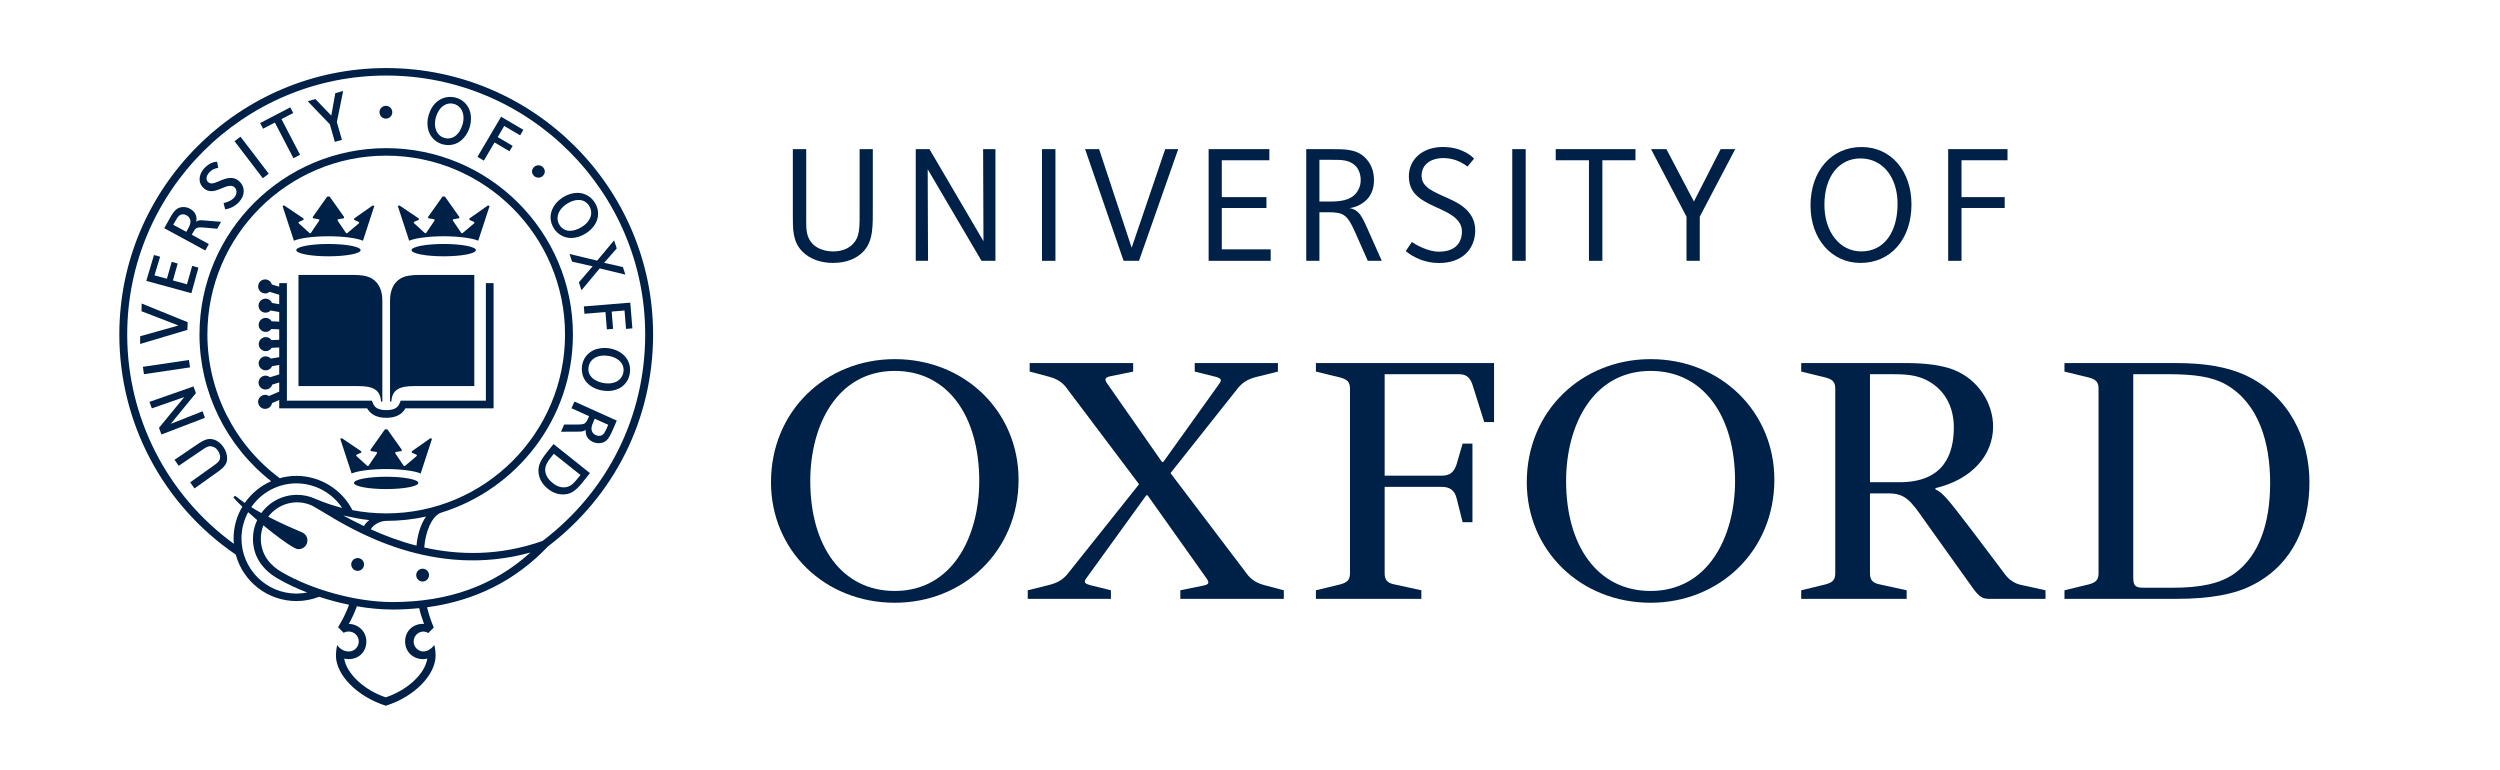
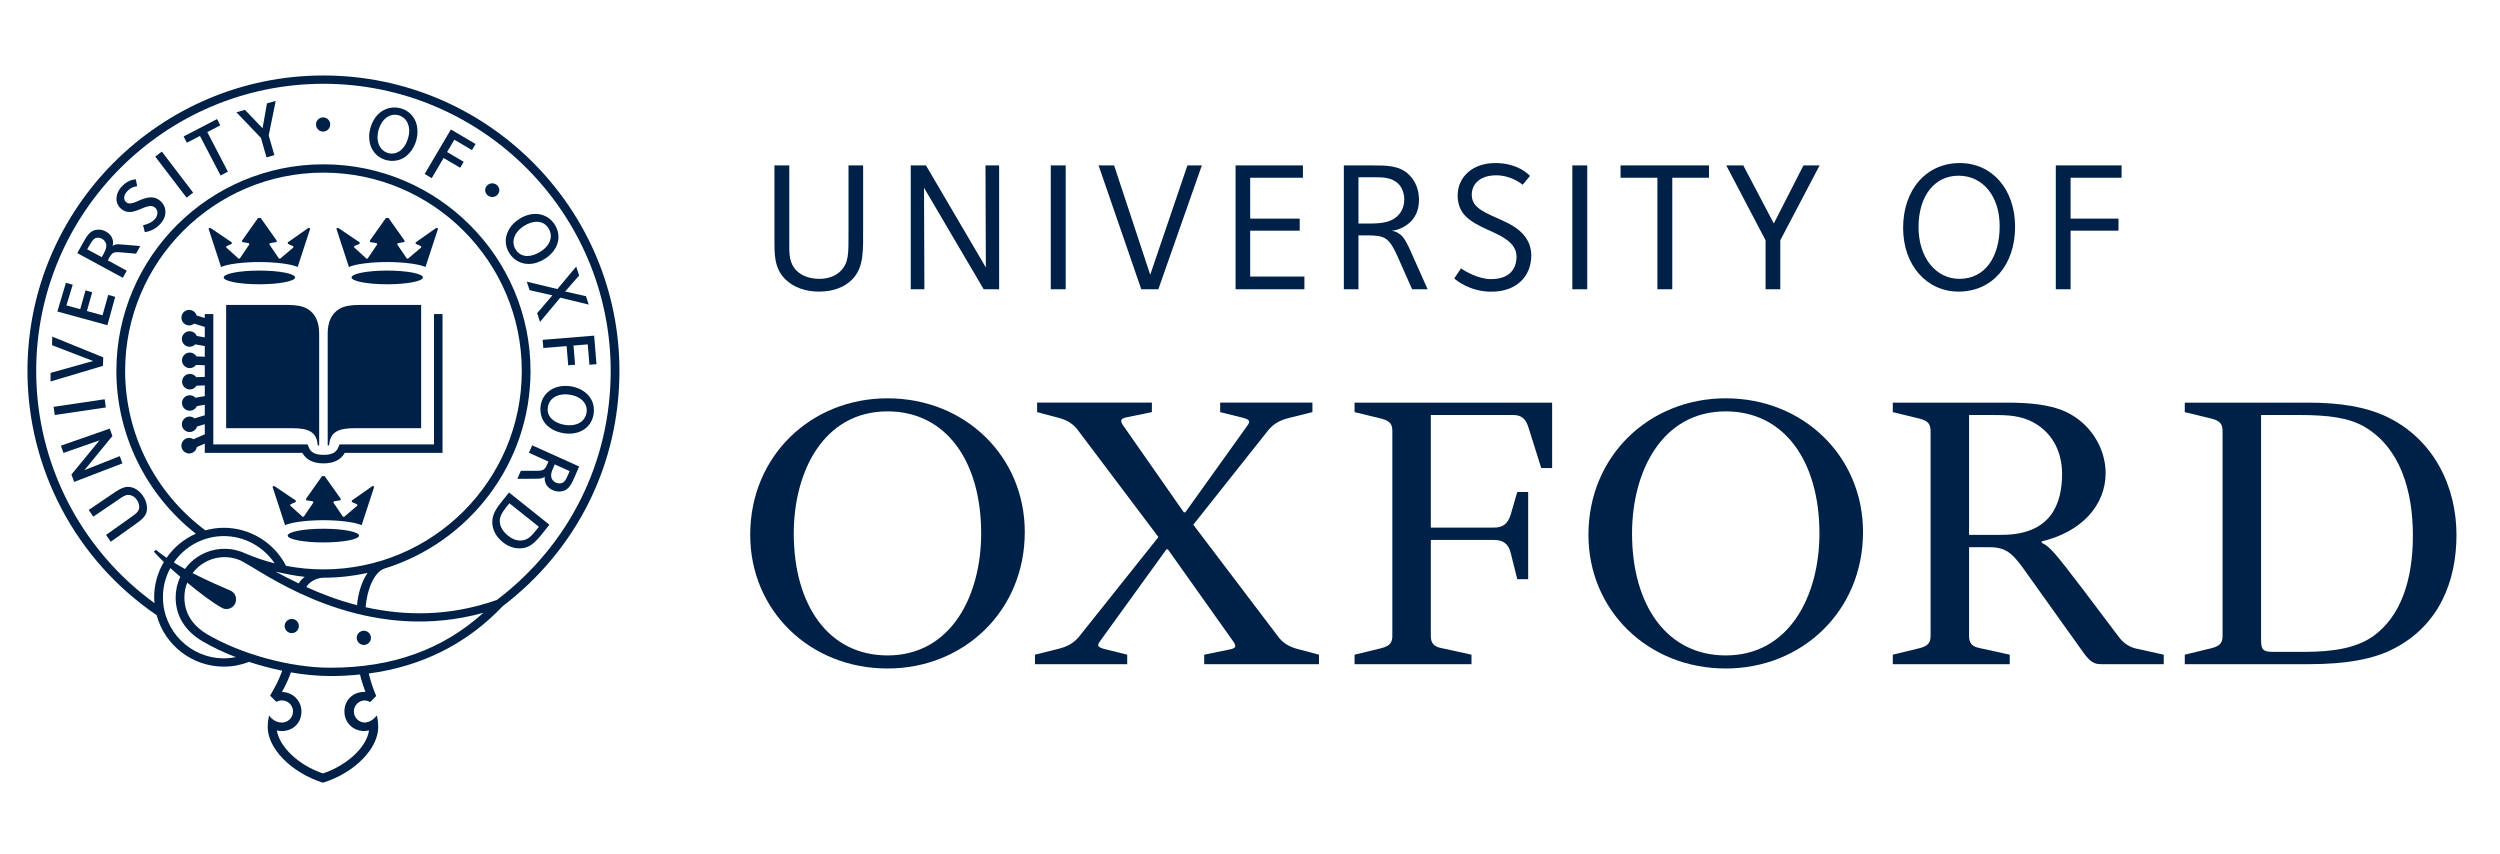
- <svg xmlns="http://www.w3.org/2000/svg" xmlns:xlink="http://www.w3.org/1999/xlink" xml:space="preserve" viewBox="0 0 264.349 81.339">
+ <svg xmlns="http://www.w3.org/2000/svg" xmlns:xlink="http://www.w3.org/1999/xlink" xml:space="preserve" viewBox="10 0 238.349 81.339">
  <defs>
    <path id="reuse-0" d="M0 0c-1.504 0-2.722-.234-2.722-.522 0-.289 1.218-.522 2.722-.522 1.503 0 2.722.233 2.722.522C2.722-.234 1.503 0 0 0" style="fill:#002147;fill-opacity:1;fill-rule:nonzero;stroke:none" />
    <path id="reuse-1" d="M0 0a.542.542 0 1 0-1.084 0A.542.542 0 0 0 0 0" style="fill:#002147;fill-opacity:1;fill-rule:nonzero;stroke:none" />
    <path id="reuse-2" d="M0 0z" style="fill:#002147;fill-opacity:1;fill-rule:nonzero;stroke:none" />
  </defs>
  <path d="M589.597 149.464H378.118v65.071h211.479v-65.071z" style="fill:transparent;fill-opacity:1;fill-rule:nonzero;stroke:none" transform="matrix(1.25 0 0 -1.25 -472.647 268.169)" />
  <path d="M0 0c0 5.484-2.658 9.31-7.143 9.31-4.876 0-7.15-4.595-7.15-9.31 0-5.481 2.661-9.304 7.15-9.304C-2.269-9.304 0-4.71 0 0m3.327.109c0-6.031-4.654-10.41-10.47-10.41-5.929 0-10.473 4.428-10.473 10.194 0 6.035 4.654 10.414 10.473 10.414 5.928 0 10.47-4.434 10.47-10.198" style="fill:#002147;fill-opacity:1;fill-rule:nonzero;stroke:none" transform="matrix(1.25 0 0 -1.25 103.544 50.858)" />
  <path d="M0 0c0 5.484-2.661 9.31-7.146 9.31-4.876 0-7.147-4.595-7.147-9.31 0-5.481 2.659-9.304 7.147-9.304C-2.273-9.304 0-4.71 0 0m3.324.109c0-6.031-4.655-10.41-10.47-10.41-5.93 0-10.473 4.428-10.473 10.194 0 6.035 4.655 10.414 10.473 10.414 5.927 0 10.47-4.434 10.47-10.198" style="fill:#002147;fill-opacity:1;fill-rule:nonzero;stroke:none" transform="matrix(1.25 0 0 -1.25 183.465 50.858)" />
  <path d="M0 0c-1.165 1.662-1.609 2.268-3.048 2.268H-4.6v-6.759c0-.555.222-.827.833-.94l2.27-.498v-.724h-8.92v.724l2.051.498c.608.163.83.385.83.94v15.623c0 .556-.222.776-.83.941l-2.051.499v.723h8.698c1.831 0 3.104-.168 4.156-.553 2.161-.834 3.379-2.887 3.379-4.821 0-2.441-1.828-4.494-4.875-5.206v-.111c.61-.282.942-.668 3.103-3.498l2.714-3.597c.388-.555.887-.884 1.497-.998l1.994-.44v-.724H5.485c-.554 0-.831.169-1.33.836L0 0zm-4.6 3.212h2.494c3.768 0 4.6 2.377 4.6 4.652 0 1.718-.777 3.325-2.55 4.099-.941.389-1.829.389-3.047.389H-4.6v-9.14z" style="fill:#002147;fill-opacity:1;fill-rule:nonzero;stroke:none" transform="matrix(1.25 0 0 -1.25 203.48 55.006)" />
  <path d="M0 0h.832v-6.65H0l-.499 1.993c-.167.724-.609.999-1.274.999h-4.821v-7.313c0-.554.222-.827.832-.94l2.271-.498v-.724h-8.919v.724l2.05.498c.609.163.832.386.832.94V4.653c0 .555-.223.775-.832.94l-2.05.5v.722H2.659V1.824h-.831L.887 4.82c-.222.773-.555 1.052-1.22 1.052h-6.261v-8.586h4.821c.665 0 1.052.273 1.274.997L0 0z" style="fill:#002147;fill-opacity:1;fill-rule:nonzero;stroke:none" transform="matrix(1.25 0 0 -1.25 154.656 46.906)" />
  <path d="M0 0v-17.172c0-.724.165-.893.887-.893h2.436c2.328 0 4.045.338 5.264 1.222 2.05 1.494 2.992 4.209 2.992 7.646 0 3.379-.942 6.7-3.711 8.308C6.705-.222 5.208 0 2.88 0H0zm-5.819-19.005v.724l2.051.498c.61.163.831.386.831.94v15.624c0 .555-.221.775-.831.94L-5.819.22v.723h9.365c2.548 0 4.376-.333 5.873-.998 3.767-1.718 5.485-5.429 5.485-9.085 0-3.551-1.33-6.871-4.709-8.643-1.551-.836-3.713-1.222-6.537-1.222h-9.477z" style="fill:#002147;fill-opacity:1;fill-rule:nonzero;stroke:none" transform="matrix(1.25 0 0 -1.25 225.57 39.566)" />
  <path d="M0 0v-.724h-7.036V0l1.77.441c.668.17 1.109.386 1.552.884l6.095 7.646-6.095 8.091c-.387.555-.884.83-1.496.997l-1.662.442v.723h8.754v-.723L0 18.115c-.666-.113-.5-.388-.169-.833l4.488-6.426h.111l4.599 6.426c.333.445.445.61-.166.777l-1.773.442v.723h7.036v-.723l-1.773-.442c-.663-.167-1.107-.386-1.552-.885L5.04 9.912l6.426-8.474c.39-.554.887-.827 1.496-.997L14.626 0v-.724H5.872V0l1.883.385c.666.113.554.329.222.781L3.101 8.035h-.11L-1.94 1.213c-.333-.442-.444-.602.166-.772L0 0z" style="fill:#002147;fill-opacity:1;fill-rule:nonzero;stroke:none" transform="matrix(1.25 0 0 -1.25 117.468 62.417)" />
  <path d="M0 0c-.551-.551-1.377-.918-2.531-.918-1.005 0-1.936.316-2.567.947-.861.86-.821 1.958-.821 3.131v5.548h1.131v-5.96c0-.754-.023-1.489.56-2.071.404-.404 1.025-.622 1.741-.622.699 0 1.261.241 1.61.592.648.647.607 1.354.607 3.061v5H.845V4.002C.845 2.213.917.917 0 0" style="fill:#002147;fill-opacity:1;fill-rule:nonzero;stroke:none" transform="matrix(1.25 0 0 -1.25 91.234 26.654)" />
  <path d="m0 0-4.552 7.745L-4.523 0h-1.04v9.449h1.159L.165 1.661.136 9.449h1.041V0H0z" style="fill:#002147;fill-opacity:1;fill-rule:nonzero;stroke:none" transform="matrix(1.25 0 0 -1.25 103.785 27.58)" />
  <path d="M466.262 201.92h1.137v-9.448h-1.137v9.448z" style="fill:#002147;fill-opacity:1;fill-rule:nonzero;stroke:none" transform="matrix(1.25 0 0 -1.25 -472.647 268.169)" />
  <path d="M0 0h-1.302l-3.257 9.448h1.185l2.755-8.341 2.838 8.341h1.1L0 0z" style="fill:#002147;fill-opacity:1;fill-rule:nonzero;stroke:none" transform="matrix(1.25 0 0 -1.25 120.436 27.579)" />
  <path d="M0 0v9.448h5.137v-.942H1.114V5.388h3.777v-.919H1.114V.97h4.135V0H0z" style="fill:#002147;fill-opacity:1;fill-rule:nonzero;stroke:none" transform="matrix(1.25 0 0 -1.25 127.8 27.579)" />
  <path d="m0 0-1.085 2.449c-.672 1.506-.979 1.661-2.349 1.661h-.658V0h-1.115v9.448h2.039c1.26 0 2.211.008 2.954-.735.473-.473.737-1.101.737-1.889 0-.657-.191-1.203-.586-1.624a2.525 2.525 0 0 0-1.515-.745c.332-.019.607-.199.785-.378.258-.256.445-.646.722-1.264L1.184 0H0zm-1.032 8.026c-.541.542-1.244.517-2.014.517h-1.046V5.014h.375c.954 0 1.981-.049 2.629.599.313.313.488.752.488 1.231 0 .532-.209.959-.432 1.182" style="fill:#002147;fill-opacity:1;fill-rule:nonzero;stroke:none" transform="matrix(1.25 0 0 -1.25 144.63 27.579)" />
  <path d="M506.042 201.92h1.137v-9.448h-1.137v9.448z" style="fill:#002147;fill-opacity:1;fill-rule:nonzero;stroke:none" transform="matrix(1.25 0 0 -1.25 -472.647 268.169)" />
  <path d="M0 0v-8.506h-1.135V0h-2.81v.942H2.8V0H0z" style="fill:#002147;fill-opacity:1;fill-rule:nonzero;stroke:none" transform="matrix(1.25 0 0 -1.25 169.434 16.946)" />
  <path d="M0 0v-3.734h-1.122V0l-2.999 5.714h1.299l2.328-4.431 2.262 4.431h1.231L0 0z" style="fill:#002147;fill-opacity:1;fill-rule:nonzero;stroke:none" transform="matrix(1.25 0 0 -1.25 179.732 22.911)" />
  <path d="M0 0c-2.445 0-4.233 2.02-4.233 4.86 0 2.918 1.769 4.945 4.321 4.945 2.472 0 4.219-2.006 4.219-4.858C4.307 2.022 2.557 0 0 0m-.004 8.84c-1.851 0-3.053-1.564-3.053-3.92C-3.057 2.572-1.718.974.057.974c1.975 0 3.074 1.68 3.074 4.02C3.131 7.3 1.833 8.84-.004 8.84" style="fill:#002147;fill-opacity:1;fill-rule:nonzero;stroke:none" transform="matrix(1.25 0 0 -1.25 196.734 27.802)" />
  <path d="M0 0v-3.118h3.653v-.919H0v-4.469h-1.128V.942H3.89V0H0z" style="fill:#002147;fill-opacity:1;fill-rule:nonzero;stroke:none" transform="matrix(1.25 0 0 -1.25 207.41 16.946)" />
  <path d="M0 0c0 1.452 1.168 2.485 2.875 2.485 1.728 0 2.557-.892 2.641-.984L4.962.83c-.212.163-.968.719-2.013.719-1.205 0-1.872-.63-1.872-1.485 0-.414.169-.712.442-.957.324-.29.797-.505 1.306-.74.634-.291 1.502-.618 2.084-1.222.402-.417.706-.96.706-1.705 0-1.571-1.09-2.768-3.051-2.768-1.672 0-2.726.921-2.825 1.013l.52.766c.268-.199 1.318-.82 2.277-.82 1.422 0 1.954.779 1.954 1.717 0 .437-.198.788-.493 1.07-.441.424-1.108.709-1.747 1.001-.635.29-1.246.594-1.679 1.049C.285-1.233 0-.743 0 0" style="fill:#002147;fill-opacity:1;fill-rule:nonzero;stroke:none" transform="matrix(1.25 0 0 -1.25 148.972 18.65)" />
  <path d="M0 0c0 .835-.283 1.51-.895 1.869-.383.225-.902.299-1.542.299h-4.658v-9.403h5.069c1.169 0 1.856-.263 1.915-1.311H0V0z" style="fill:#002147;fill-opacity:1;fill-rule:nonzero;stroke:none" transform="matrix(1.25 0 0 -1.25 40.429 31.782)" />
  <path d="M0 0c0 .835.283 1.51.895 1.869.384.225.903.299 1.544.299h4.689v-9.403H2.027C.859-7.235.172-7.498.112-8.546H0V0z" style="fill:#002147;fill-opacity:1;fill-rule:nonzero;stroke:none" transform="matrix(1.25 0 0 -1.25 41.242 31.782)" />
  <path d="M0 0v-9.941h-7.208l-.082-.203c-.125-.31-.35-.597-1.136-.597-.786 0-1.01.287-1.136.597l-.082.203h-7.189V0h-.65v-.303l-.624.192a.59.59 0 0 1-1.157-.166c0-.328.266-.593.592-.593.143 0 .272.053.374.137l.815-.25v-.799l-.612.11a.592.592 0 1 1-.116-.64l.728-.131v-.814l-.64.028a.59.59 0 0 1-1.098-.303.592.592 0 0 1 1.071-.347l.667-.029v-.885l-.654-.024a.593.593 0 1 1-.481-.935c.214 0 .4.115.504.285l.631.023v-.816l-.715-.123a.59.59 0 0 1-1.023-.404.593.593 0 0 1 1.135-.236l.603.103v-.801l-.782-.238a.589.589 0 0 1-.967-.455.592.592 0 0 1 1.158-.167l.591.181v-.775l-.864-.373a.593.593 0 1 1 .257-.597l.607.262v-.708h7.438c.303-.527.826-.8 1.619-.8s1.317.273 1.618.8H.65V0H0z" style="fill:#002147;fill-opacity:1;fill-rule:nonzero;stroke:none" transform="matrix(1.25 0 0 -1.25 51.378 29.94)" />
  <use xlink:href="#reuse-0" style="fill:#002147;fill-opacity:1;fill-rule:nonzero;stroke:none" transform="matrix(1.25 0 0 -1.25 34.728 25.797)" />
  <path d="m0 0-1.571-1.104-.013-.112.373-.168c.074-.037.074-.096.037-.132l-.987-.833-.094.008-.699 1.03c-.049.067-.031.134.054.148l.469.077v.118L-3.648.751h-.2L-5.065-.968v-.118l.47-.077c.084-.014.101-.081.053-.148l-.7-1.03-.092-.008-.923.833c-.037.036-.037.095.037.132l.374.168-.014.112L-7.497 0l-.132-.052.96-2.936c.489.219 1.609.373 2.92.379 1.313-.006 2.433-.16 2.921-.379L.133-.052 0 0z" style="fill:#002147;fill-opacity:1;fill-rule:nonzero;stroke:none" transform="matrix(1.25 0 0 -1.25 39.413 21.72)" />
  <use xlink:href="#reuse-0" style="fill:#002147;fill-opacity:1;fill-rule:nonzero;stroke:none" transform="matrix(1.25 0 0 -1.25 40.83 50.41)" />
  <path d="m0 0-1.571-1.105-.013-.112.373-.167c.074-.037.074-.096.037-.132l-.987-.834-.094.009-.699 1.03c-.048.067-.031.134.054.148l.469.076v.119L-3.648.751h-.2L-5.065-.968v-.119l.47-.076c.084-.014.101-.081.053-.148l-.7-1.03-.093-.009-.921.834c-.038.036-.038.095.036.132l.374.167-.014.112L-7.497 0l-.133-.052.962-2.937c.488.22 1.608.374 2.92.38 1.312-.006 2.433-.16 2.92-.38L.133-.052 0 0z" style="fill:#002147;fill-opacity:1;fill-rule:nonzero;stroke:none" transform="matrix(1.25 0 0 -1.25 45.515 46.333)" />
  <path d="M0 0c-1.505 0-2.723-.234-2.723-.522 0-.289 1.218-.522 2.723-.522 1.502 0 2.721.233 2.721.522C2.721-.234 1.502 0 0 0" style="fill:#002147;fill-opacity:1;fill-rule:nonzero;stroke:none" transform="matrix(1.25 0 0 -1.25 46.92 25.797)" />
  <path d="m0 0-1.571-1.104-.014-.112.374-.168c.073-.037.074-.096.036-.132l-.987-.833-.093.008-.699 1.03c-.049.067-.031.134.053.148l.469.077v.118L-3.649.751h-.199L-5.065-.968v-.118l.469-.077c.085-.014.102-.081.054-.148l-.699-1.03-.094-.008-.922.844c-.037.035-.037.095.037.132l.374.157-.014.112L-7.497 0l-.133-.052.961-2.936c.488.219 1.608.373 2.921.379 1.312-.006 2.432-.16 2.919-.379L.133-.052 0 0z" style="fill:#002147;fill-opacity:1;fill-rule:nonzero;stroke:none" transform="matrix(1.25 0 0 -1.25 51.603 21.72)" />
  <g style="fill:transparent;fill-opacity:1">
    <path d="M0 0c0-.184.046-.22.145-.22.179 0 .359.197.359.564 0 .446-.226.57-.402.57C.054.914.027.908.013.899.002.896 0 .848 0 .796V0zm.102 1.018c.255 0 .467-.05.605-.185A.597.597 0 0 0 .885.408C.885-.108.494-.33.014-.33H-.52v.081c.151.013.168.027.168.251v.684c0 .224-.017.239-.152.251v.081h.606z" style="fill:transparent;fill-opacity:1;fill-rule:nonzero;stroke:none" transform="matrix(1.25 0 0 -1.25 32.937 32.209)" />
  </g>
  <g style="fill:transparent;fill-opacity:1">
    <path d="M0 0c0-.376.141-.649.344-.649.179 0 .276.172.276.547C.62.315.471.545.292.545.133.545 0 .362 0 0m1.006-.035c0-.444-.303-.722-.701-.722a.664.664 0 0 0-.69.686c0 .336.224.724.719.724.379 0 .672-.278.672-.688" style="fill:transparent;fill-opacity:1;fill-rule:nonzero;stroke:none" transform="matrix(1.25 0 0 -1.25 34.75 31.714)" />
  </g>
  <g style="fill:transparent;fill-opacity:1">
    <path d="M0 0v-.081c-.158-.015-.166-.023-.16-.241l.021-.694c.006-.23.011-.236.16-.251v-.081h-.649v.081c.155.015.161.021.159.251l-.005.73h-.009l-.4-1.039h-.112l-.38.966h-.004l-.014-.46a2.388 2.388 0 0 1 .004-.342c.008-.077.054-.096.188-.106v-.081h-.511v.081c.099.009.138.029.151.106.011.064.023.174.033.363l.022.418c.016.261-.001.284-.165.299V0h.487l.363-.821.317.821H0z" style="fill:transparent;fill-opacity:1;fill-rule:nonzero;stroke:none" transform="matrix(1.25 0 0 -1.25 38.296 30.936)" />
  </g>
  <g style="fill:transparent;fill-opacity:1">
    <path d="M0 0c0-.224.016-.238.159-.251v-.081h-.671v.081c.143.013.16.027.16.251v.684c0 .224-.017.239-.16.251v.081h.671V.935C.016.923 0 .908 0 .684V0z" style="fill:transparent;fill-opacity:1;fill-rule:nonzero;stroke:none" transform="matrix(1.25 0 0 -1.25 39.137 32.206)" />
  </g>
  <g style="fill:transparent;fill-opacity:1">
    <path d="M0 0h-.178l-.767.979H-.95V.597c0-.217.009-.331.017-.396.01-.073.066-.099.203-.106v-.08h-.516v.08c.091.005.145.033.156.106.008.065.016.179.016.396v.382c0 .153-.004.18-.046.238-.03.044-.082.058-.157.064v.081h.458l.69-.86h.005v.277c0 .218-.009.332-.017.396-.01.073-.067.1-.203.106v.081h.528v-.081c-.103-.004-.157-.033-.168-.106A3.376 3.376 0 0 1 0 .779V0z" style="fill:transparent;fill-opacity:1;fill-rule:nonzero;stroke:none" transform="matrix(1.25 0 0 -1.25 34.964 35.748)" />
  </g>
  <g style="fill:transparent;fill-opacity:1">
    <path d="m0 0-.413 1.08c-.068.178-.109.189-.209.201v.081h.669v-.081l-.07-.008c-.077-.008-.077-.027-.054-.1.037-.116.201-.524.278-.727.064.176.197.572.23.669.043.127.031.15-.062.16l-.063.006v.081h.503v-.081C.69 1.267.661 1.256.58 1.067A31.477 31.477 0 0 1 .159 0H0z" style="fill:transparent;fill-opacity:1;fill-rule:nonzero;stroke:none" transform="matrix(1.25 0 0 -1.25 36.014 35.748)" />
  </g>
  <g style="fill:transparent;fill-opacity:1">
    <path d="M0 0c.043-.12.165-.35.369-.35.108 0 .191.07.191.205 0 .122-.081.191-.208.249L.321.118C.152.197-.041.305-.041.526c0 .235.169.426.495.426.064 0 .13-.009.191-.025.047-.013.08-.021.107-.03C.76.817.775.715.798.574L.707.56C.661.697.589.844.425.844A.177.177 0 0 1 .244.663C.244.56.326.5.458.439l.045-.02C.695.332.858.226.858-.017c0-.254-.205-.441-.526-.441a.736.736 0 0 0-.224.035 1.004 1.004 0 0 0-.13.05c-.017.095-.044.207-.069.346L0 0z" style="fill:transparent;fill-opacity:1;fill-rule:nonzero;stroke:none" transform="matrix(1.25 0 0 -1.25 37.183 35.196)" />
  </g>
  <g style="fill:transparent;fill-opacity:1">
    <path d="M0 0c0-.224.016-.238.16-.251v-.081h-.672v.081c.143.013.16.027.16.251v.684c0 .224-.017.239-.16.251v.081H.16V.935C.016.923 0 .908 0 .684V0z" style="fill:transparent;fill-opacity:1;fill-rule:nonzero;stroke:none" transform="matrix(1.25 0 0 -1.25 33.812 38.425)" />
  </g>
  <g style="fill:transparent;fill-opacity:1">
    <path d="M0 0c0-.108.004-.159.041-.178a.34.34 0 0 1 .145-.019c.067 0 .157.006.2.06a.537.537 0 0 1 .101.205l.09-.014a5.013 5.013 0 0 0-.075-.359H-.526v.081c.157.013.174.027.174.251v.684c0 .224-.017.238-.156.251v.081h.674V.962C.017.949 0 .935 0 .711V0z" style="fill:transparent;fill-opacity:1;fill-rule:nonzero;stroke:none" transform="matrix(1.25 0 0 -1.25 34.838 38.458)" />
  </g>
  <g style="fill:transparent;fill-opacity:1">
    <path d="M0 0c0-.108.004-.159.041-.178a.336.336 0 0 1 .145-.019c.067 0 .156.006.199.06a.523.523 0 0 1 .101.205l.09-.014a4.518 4.518 0 0 0-.075-.359H-.527v.081c.158.013.174.027.174.251v.684c0 .224-.016.238-.155.251v.081h.673V.962C.016.949 0 .935 0 .711V0z" style="fill:transparent;fill-opacity:1;fill-rule:nonzero;stroke:none" transform="matrix(1.25 0 0 -1.25 36.284 38.458)" />
  </g>
  <g style="fill:transparent;fill-opacity:1">
    <path d="m0 0-.412 1.08c-.069.178-.111.189-.21.201v.081h.67v-.081l-.071-.008c-.077-.008-.077-.027-.053-.1.037-.116.201-.524.277-.727.064.176.197.572.23.669.044.127.032.15-.062.16l-.062.006v.081h.501v-.081C.69 1.267.661 1.256.58 1.067A32.308 32.308 0 0 1 .16 0H0z" style="fill:transparent;fill-opacity:1;fill-rule:nonzero;stroke:none" transform="matrix(1.25 0 0 -1.25 37.522 38.857)" />
  </g>
  <g style="fill:transparent;fill-opacity:1">
    <path d="M0 0v-.081c-.158-.015-.166-.023-.16-.241l.021-.694c.006-.23.011-.236.16-.251v-.081h-.649v.081c.155.015.161.021.159.251l-.006.73h-.008l-.401-1.039h-.111l-.379.966h-.004l-.015-.46a2.388 2.388 0 0 1 .004-.342c.008-.077.053-.096.188-.106v-.081h-.511v.081c.099.009.138.029.151.106.011.064.023.174.033.363l.022.418c.016.261-.001.284-.165.299V0h.487l.363-.821.317.821H0z" style="fill:transparent;fill-opacity:1;fill-rule:nonzero;stroke:none" transform="matrix(1.25 0 0 -1.25 44.482 30.936)" />
  </g>
  <g style="fill:transparent;fill-opacity:1">
    <path d="M0 0c0-.224.017-.238.16-.251v-.081h-.672v.081c.143.013.16.027.16.251v.684c0 .224-.017.239-.16.251v.081H.16V.935C.017.923 0 .908 0 .684V0z" style="fill:transparent;fill-opacity:1;fill-rule:nonzero;stroke:none" transform="matrix(1.25 0 0 -1.25 45.323 32.206)" />
  </g>
  <g style="fill:transparent;fill-opacity:1">
    <path d="M0 0h-.178l-.767.979h-.004V.597c0-.217.008-.332.017-.396.01-.073.066-.099.203-.106v-.08h-.517v.08c.091.005.146.033.156.106.008.064.017.179.017.396v.382c0 .153-.004.18-.046.238-.031.043-.083.058-.157.064v.081h.457l.691-.86h.003v.277c0 .218-.007.332-.015.396-.012.073-.067.1-.204.106v.081h.529v-.081c-.104-.004-.158-.033-.168-.106A3.288 3.288 0 0 1 0 .779V0z" style="fill:transparent;fill-opacity:1;fill-rule:nonzero;stroke:none" transform="matrix(1.25 0 0 -1.25 47.25 32.639)" />
  </g>
  <g style="fill:transparent;fill-opacity:1">
    <path d="M0 0h.265L.134.396H.128L0 0zm.262-.45.063.009c.077.01.081.031.054.105l-.075.212h-.34l-.062-.199c-.027-.09-.027-.11.068-.121L.03-.45v-.081h-.483v.081c.107.015.138.023.206.197L.168.819.31.848.452.456C.54.209.629-.035.708-.247c.067-.18.104-.19.206-.203v-.081H.262v.081z" style="fill:transparent;fill-opacity:1;fill-rule:nonzero;stroke:none" transform="matrix(1.25 0 0 -1.25 48.006 31.958)" />
  </g>
  <g style="fill:transparent;fill-opacity:1">
    <path d="M0 0c0-.224.016-.238.19-.251v-.081h-.725v.081c.165.013.182.027.182.251v.908h-.035c-.139 0-.195-.025-.228-.063A.495.495 0 0 1-.692.644H-.78c.008.175.021.318.025.423h.064c.031-.047.053-.051.108-.051h.827c.055 0 .064.012.097.051h.065C.408.98.418.804.429.651L.337.644C.307.769.284.823.253.858.217.896.148.908.049.908H0V0z" style="fill:transparent;fill-opacity:1;fill-rule:nonzero;stroke:none" transform="matrix(1.25 0 0 -1.25 44.461 35.315)" />
  </g>
  <g style="fill:transparent;fill-opacity:1">
    <path d="M0 0c0-.224.017-.238.159-.251v-.081h-.671v.081c.143.013.16.027.16.251v.684c0 .224-.017.238-.16.251v.081h.671V.935C.017.922 0 .908 0 .684V0z" style="fill:transparent;fill-opacity:1;fill-rule:nonzero;stroke:none" transform="matrix(1.25 0 0 -1.25 45.818 35.315)" />
  </g>
  <g style="fill:transparent;fill-opacity:1">
    <path d="M0 0c0-.376.141-.649.344-.649.179 0 .276.172.276.547C.62.315.471.545.292.545.133.545 0 .362 0 0m1.006-.036c0-.443-.303-.721-.701-.721a.664.664 0 0 0-.69.686c0 .336.223.724.719.724.379 0 .672-.278.672-.689" style="fill:transparent;fill-opacity:1;fill-rule:nonzero;stroke:none" transform="matrix(1.25 0 0 -1.25 46.715 34.823)" />
  </g>
  <g style="fill:transparent;fill-opacity:1">
    <path d="M0 0v-.081c-.158-.014-.166-.023-.16-.24l.021-.695c.006-.23.01-.236.159-.251v-.08h-.648v.08c.155.015.162.021.159.251l-.006.73h-.008l-.4-1.039h-.112l-.379.966h-.005l-.014-.46a2.246 2.246 0 0 1 .004-.342c.008-.076.053-.095.189-.106v-.08h-.513v.08c.1.009.14.03.152.106.011.065.023.174.033.363l.022.419c.015.261 0 .284-.165.298V0h.487l.363-.821.317.821H0z" style="fill:transparent;fill-opacity:1;fill-rule:nonzero;stroke:none" transform="matrix(1.25 0 0 -1.25 45.226 37.155)" />
  </g>
  <g style="fill:transparent;fill-opacity:1">
    <path d="M0 0c0 .224-.017.238-.155.251v.081h.982L.85-.01.759-.017C.738.085.715.143.682.176.649.211.58.224.471.224H.435c-.078 0-.083 0-.083-.073v-.4h.104c.178 0 .185.013.206.17h.09v-.489h-.09c-.021.182-.028.195-.206.195H.352v-.338c0-.108.005-.159.042-.178a.338.338 0 0 1 .145-.019c.083 0 .175.012.22.062a.597.597 0 0 1 .102.214l.09-.015a2.541 2.541 0 0 0-.072-.369H-.176v.081c.159.013.176.027.176.251V0z" style="fill:transparent;fill-opacity:1;fill-rule:nonzero;stroke:none" transform="matrix(1.25 0 0 -1.25 45.627 37.57)" />
  </g>
  <g style="fill:transparent;fill-opacity:1">
    <path d="M0 0h.266L.135.396H.128L0 0zm.264-.45.062.009c.076.01.081.031.054.105l-.076.212h-.339l-.063-.199c-.027-.09-.027-.11.069-.121L.03-.45v-.081h-.481v.081c.104.014.137.023.204.197L.168.819l.144.029.139-.392C.541.209.63-.035.709-.247c.067-.18.104-.19.205-.203v-.081h-.65v.081z" style="fill:transparent;fill-opacity:1;fill-rule:nonzero;stroke:none" transform="matrix(1.25 0 0 -1.25 47.397 38.176)" />
  </g>
  <use xlink:href="#reuse-1" style="fill:#002147;fill-opacity:1;fill-rule:nonzero;stroke:none" transform="matrix(1.25 0 0 -1.25 38.494 59.685)" />
  <use xlink:href="#reuse-1" style="fill:#002147;fill-opacity:1;fill-rule:nonzero;stroke:none" transform="matrix(1.25 0 0 -1.25 45.366 60.812)" />
  <use xlink:href="#reuse-2" style="fill:#002147;fill-opacity:1;fill-rule:nonzero;stroke:none" transform="matrix(1.25 0 0 -1.25 19.033 22.732)" />
  <use xlink:href="#reuse-2" style="fill:#002147;fill-opacity:1;fill-rule:nonzero;stroke:none" transform="matrix(1.25 0 0 -1.25 47.506 10.486)" />
  <use xlink:href="#reuse-2" style="fill:#002147;fill-opacity:1;fill-rule:nonzero;stroke:none" transform="matrix(1.25 0 0 -1.25 58.44 23.95)" />
  <use xlink:href="#reuse-2" style="fill:#002147;fill-opacity:1;fill-rule:nonzero;stroke:none" transform="matrix(1.25 0 0 -1.25 63.71 45.988)" />
  <path d="M0 0a.543.543 0 1 0-1.085.001A.543.543 0 0 0 0 0" style="fill:#002147;fill-opacity:1;fill-rule:nonzero;stroke:none" transform="matrix(1.25 0 0 -1.25 41.482 11.84)" />
  <path d="M0 0a.544.544 0 0 0-1.084.046A.542.542 0 0 0 0 0" style="fill:#002147;fill-opacity:1;fill-rule:nonzero;stroke:none" transform="matrix(1.25 0 0 -1.25 57.608 18.184)" />
  <path d="M0 0c.208-.3.314-.621.313-.953-.001-.379-.127-.686-.805-1.155l-1.957-1.395-.361.518 2.038 1.451c.346.239.493.414.494.687a.973.973 0 0 1-.189.544c-.196.282-.448.373-.669.373-.202 0-.418-.141-.804-.41l-1.841-1.249-.353.509L-2.383.107c.488.342.876.577 1.237.576C-.62.682-.236.34 0 0" style="fill:#002147;fill-opacity:1;fill-rule:nonzero;stroke:none" transform="matrix(1.25 0 0 -1.25 23.623 47.27)" />
  <path d="m0 0 3.724 1.306.206-.564-2.131-2.603L4.492-.796l.201-.55L1.011-2.76l-.206.564L2.947.411.2-.55 0 0z" style="fill:#002147;fill-opacity:1;fill-rule:nonzero;stroke:none" transform="matrix(1.25 0 0 -1.25 15.804 42.494)" />
  <path d="m0 0 3.898.578.093-.624L.093-.624 0 0z" style="fill:#002147;fill-opacity:1;fill-rule:nonzero;stroke:none" transform="matrix(1.25 0 0 -1.25 15.107 38.787)" />
  <path d="m0 0 .015.654L3.906-.927l-.028-.649-3.995-1.191.004.655 3.24.908L0 0z" style="fill:#002147;fill-opacity:1;fill-rule:nonzero;stroke:none" transform="matrix(1.25 0 0 -1.25 14.963 32.912)" />
  <path d="M0 0c.231.42.396.579.64.578a.666.666 0 0 0 .622-.45.553.553 0 0 0 .023-.17c-.002-.234-.132-.47-.269-.716L.935-.904l-1.11.597L0 0zm.701 1.194C.144 1.193-.114.874-.469.232l-.463-.829L2.54-2.481l.299.542-1.442.788.084.155c.243.44.327.506.946.454l1.124-.1.321.583-1.295.11c-.261.024-.466.044-.632-.005a.674.674 0 0 1-.187-.095c.015.07.042.139.043.21 0 .111-.015.221-.049.321-.075.232-.24.419-.49.557a1.135 1.135 0 0 1-.561.155" style="fill:#002147;fill-opacity:1;fill-rule:nonzero;stroke:none" transform="matrix(1.25 0 0 -1.25 18.533 23.384)" />
  <path d="m0 0 .502.382L2.893-2.75l-.502-.382L0 0z" style="fill:#002147;fill-opacity:1;fill-rule:nonzero;stroke:none" transform="matrix(1.25 0 0 -1.25 24.8 14.93)" />
  <path d="m0 0 2.55 1.327.248-.478-.992-.517 1.571-3.017-.559-.291L1.246.041l-.997-.52L0 0z" style="fill:#002147;fill-opacity:1;fill-rule:nonzero;stroke:none" transform="matrix(1.25 0 0 -1.25 27.506 13.01)" />
  <path d="m0 0 .665.185L.13-2.451l.433-1.497-.601-.173-.423 1.485-1.872 1.953.648.188 1.346-1.403L0 0z" style="fill:#002147;fill-opacity:1;fill-rule:nonzero;stroke:none" transform="matrix(1.25 0 0 -1.25 35.455 9.852)" />
  <path d="m0 0 2.001 3.395 1.883-1.109-.274-.465-1.345.793-.553-.94L2.977.929 2.71.474l-1.265.746L.539-.318 0 0z" style="fill:#002147;fill-opacity:1;fill-rule:nonzero;stroke:none" transform="matrix(1.25 0 0 -1.25 50.486 16.587)" />
  <path d="m0 0 1.435 1.717.223-.68L.59-.185l1.587-.357.21-.64-2.171.525-1.542-1.848-.219.668L-.382-.48l-1.74.397-.212.646L0 0z" style="fill:#002147;fill-opacity:1;fill-rule:nonzero;stroke:none" transform="matrix(1.25 0 0 -1.25 63.142 27.56)" />
  <path d="m0 0 3.928.32.178-2.178-.538-.044-.126 1.555-1.087-.088.119-1.464-.525-.043-.12 1.464L.051-.623 0 0z" style="fill:#002147;fill-opacity:1;fill-rule:nonzero;stroke:none" transform="matrix(1.25 0 0 -1.25 61.735 32.4)" />
  <path d="M0 0c-.768 0-1.664.418-1.664 1.192 0 .28.097.657.444.909.233.17.537.26.878.26.391 0 1.096-.11 1.466-.62a.993.993 0 0 0 .191-.597A1.1 1.1 0 0 0 .869.249C.64.083.338 0 0 0m-.311 3.003c-.455 0-.874-.123-1.205-.363-.594-.431-.702-1.051-.702-1.413 0-1.332 1.251-1.865 2.191-1.865.452 0 .865.123 1.191.359.664.48.7 1.203.7 1.435 0 1.163-1.068 1.847-2.175 1.847" style="fill:#002147;fill-opacity:1;fill-rule:nonzero;stroke:none" transform="matrix(1.25 0 0 -1.25 64.294 40.546)" />
  <path d="M0 0a1.01 1.01 0 0 0-.893.496 1.042 1.042 0 0 0-.168.561c-.003.446.28.903.797 1.231.342.217.678.324.978.323.38 0 .689-.167.895-.493.122-.192.178-.396.178-.6 0-.435-.276-.862-.775-1.178C.662.118.309 0 0 0m.614 3.211c-.399 0-.823-.127-1.232-.386-.757-.481-1.033-1.169-1.033-1.67 0-.326.089-.645.275-.938A1.713 1.713 0 0 1 .101-.606c.407.002.836.137 1.24.394.488.309 1.031.883 1.031 1.661 0 .323-.092.641-.279.935a1.717 1.717 0 0 1-1.479.827" style="fill:#002147;fill-opacity:1;fill-rule:nonzero;stroke:none" transform="matrix(1.25 0 0 -1.25 60.28 24.407)" />
  <path d="M0 0c-.286 0-.698.14-.928.56a1.473 1.473 0 0 0-.161.707c0 .706.47 1.696 1.329 1.696.482 0 1.088-.359 1.088-1.25C1.328 1.145.927 0 0 0m.202 3.515c-.821 0-1.536-.553-1.825-1.536a2.338 2.338 0 0 1-.104-.643c0-.394.066-.706.228-1C-1.135-.331-.468-.558.039-.558c.287 0 .563.065.816.204C1.52.009 1.959.853 1.959 1.661c0 .35-.068.681-.224.963-.32.582-.912.891-1.533.891" style="fill:#002147;fill-opacity:1;fill-rule:nonzero;stroke:none" transform="matrix(1.25 0 0 -1.25 47.354 14.642)" />
  <path d="m0 0 .529-.15-.597-2.164-3.814 1.045.651 2.19.519-.146-.479-1.578 1.052-.288.405 1.433.508-.144-.404-1.429 1.189-.327L0 0z" style="fill:#002147;fill-opacity:1;fill-rule:nonzero;stroke:none" transform="matrix(1.25 0 0 -1.25 20.322 28.113)" />
  <path d="M0 0c.547.614 1.107.571 1.107.571l.096-.52S.771.037.433-.341C.286-.506.212-.678.212-.833c0-.128.05-.24.15-.329.273-.243.739.027 1.031.144.225.093.544.223.863.223.238 0 .484-.068.709-.268.262-.235.394-.529.394-.838 0-.334-.13-.632-.392-.925a1.97 1.97 0 0 0-1.179-.624l-.134.527c.399.092.7.245.883.45a.774.774 0 0 1 .214.5.524.524 0 0 1-.184.396.493.493 0 0 1-.348.117c-.254 0-.557-.146-.807-.25-.479-.197-.984-.357-1.436.047a.989.989 0 0 0-.352.751c0 .303.12.625.376.912" style="fill:#002147;fill-opacity:1;fill-rule:nonzero;stroke:none" transform="matrix(1.25 0 0 -1.25 21.573 17.821)" />
  <path d="M0 0c-.177 0-.479.102-.593.395a.601.601 0 0 0-.04.227c.002.216.104.441.21.676l.066.152L.78.939.654.635C.442.154.304.001 0 0m-2.327 2.337 1.491-.674-.075-.168c-.203-.458-.28-.533-.901-.535L-2.941.959l-.268-.608 1.3.004c.264-.001.468-.001.629.061a.66.66 0 0 1 .166.097c-.004-.033-.015-.066-.015-.1a1.006 1.006 0 0 1 .08-.414c.178-.416.662-.62 1.018-.619.627 0 .867.375 1.172 1.066l.366.844-3.583 1.614-.251-.567z" style="fill:#002147;fill-opacity:1;fill-rule:nonzero;stroke:none" transform="matrix(1.25 0 0 -1.25 63.334 46.088)" />
  <path d="M0 0c-.313 0-.607.121-.913.365-.31.247-.639.633-.639 1.126 0 .342.186.669.472 1.027l.261.326 2.251-1.796-.173-.215C.842.309.556 0 0 0m-1.404 2.967c-.409-.512-.719-.969-.719-1.56 0-.501.228-1.073.804-1.533.382-.304.814-.47 1.26-.47.548 0 .987.165 1.67 1.021l.623.782-3.08 2.459-.558-.699z" style="fill:#002147;fill-opacity:1;fill-rule:nonzero;stroke:none" transform="matrix(1.25 0 0 -1.25 59.587 51.535)" />
  <path d="M0 0c-3.668-1.297-7.091-1.208-10.011-.556.095 1.304.635 2.698 1.461 2.957C-2.119 4.396 2.565 10.392 2.565 17.46c0 8.693-7.085 15.765-15.794 15.765-8.71 0-15.795-7.072-15.795-15.765 0-4.836 2.259-9.43 6.061-12.408a5.349 5.349 0 0 1-2.23-1.838c-.288.197-.566.4-.823.611l-.144-.144c.172-.208.439-.482.759-.789A5.234 5.234 0 0 1-26.14.208c0-.153.01-.304.023-.452a21.89 21.89 0 0 0-9.021 17.704c0 12.079 9.829 21.907 21.909 21.907 12.08 0 21.908-9.828 21.908-21.907C8.679 10.541 5.516 4.184 0 0m-12.71-5.171c-3.027 0-6.805 1.029-9.401 2.56-.786.464-1.724 1.328-1.724 2.802 0 .399.078.779.216 1.128.969-.801 1.971-1.552 2.599-1.895.144-.08.228-.118.396-.118a.73.73 0 0 1 .73.733c0 .309-.168.56-.445.681-.537.235-1.66.699-2.87 1.326a3.047 3.047 0 0 0 3.732.929l.829-.483C-16.01.88-9.223-3.252-1.029-.981c-3.11-2.807-6.941-4.19-11.681-4.19m2.595-1.844c-.832 0-1.515-.589-1.515-1.493 0-.885.692-1.493 1.515-1.493.125 0 .245.021.361.051-.174-1.252-1.632-2.653-3.513-3.283-1.866.625-3.323 2.036-3.516 3.282.115-.03.234-.05.359-.05.897 0 1.515.628 1.515 1.493 0 .824-.648 1.471-1.483 1.489.255.466.5.961.68 1.492a17.81 17.81 0 0 1 3.002-.278c.778 0 1.533.043 2.27.117.098-.427.243-.873.413-1.334-.029.001-.058.007-.088.007M-20.824 4.87a4.676 4.676 0 0 0 3.869-2.079c-.748.19-1.483.437-2.199.742l-.003-.004-.023.013a3.717 3.717 0 0 1-1.596.356 3.723 3.723 0 0 1-3.016-1.539 19.27 19.27 0 0 0-.851.499 4.642 4.642 0 0 0 3.819 2.012m6.166-3.108a1.702 1.702 0 0 1-.458-.504c-.571.278-1.289.635-1.758.898.664-.147 1.532-.333 2.216-.394m4.795.297c-.453-.647-.723-1.547-.805-2.458-1.431.369-2.73.865-3.863 1.382.215.417.832.712 1.302.712 1.155 0 2.28.128 3.366.364m-3.366.27a15.2 15.2 0 0 0-2.853.271 5.35 5.35 0 0 1-4.742 2.903c-.49 0-.962-.071-1.413-.196a15.19 15.19 0 0 0-6.119 12.153c0 8.343 6.786 15.131 15.127 15.131 8.341 0 15.127-6.788 15.127-15.131S-4.888 2.329-13.229 2.329m-7.595-6.783c-2.563 0-4.648 2.091-4.648 4.662 0 .805.205 1.563.565 2.224.239-.217.495-.442.76-.67a3.67 3.67 0 0 1-.355-1.571c0-1.397.705-2.552 2.039-3.34.766-.452 1.634-.86 2.552-1.215a4.695 4.695 0 0 0-.913-.09M9.347 17.46C9.347 29.889-.781 40-13.229 40s-22.576-10.111-22.576-22.54a22.525 22.525 0 0 1 9.851-18.618 5.318 5.318 0 0 1 5.13-3.93c.664 0 1.309.126 1.921.363a22.573 22.573 0 0 1 2.531-.674c-.24-.684-.59-1.334-.924-1.895l.019.004-.019-.011.47-.471a.83.83 0 0 0 .402.106.843.843 0 1 0 0-1.685c-.406 0-.762.26-.949.538 0 0-.109-.379-.109-.879-.004-1.619 1.764-3.469 4.215-4.249 2.449.763 4.216 2.626 4.216 4.246 0 .558-.111.882-.111.882-.188-.227-.493-.538-.953-.538a.844.844 0 0 0 0 1.685.83.83 0 0 0 .443-.129l.456.457.017-.005a11.027 11.027 0 0 0-.574 1.73C-5.714-5.067-2.289-3.349.433-.486l-.001.003C6.097 3.822 9.347 10.354 9.347 17.46" style="fill:#002147;fill-opacity:1;fill-rule:nonzero;stroke:none" transform="matrix(1.25 0 0 -1.25 57.374 57.197)" />
</svg>
